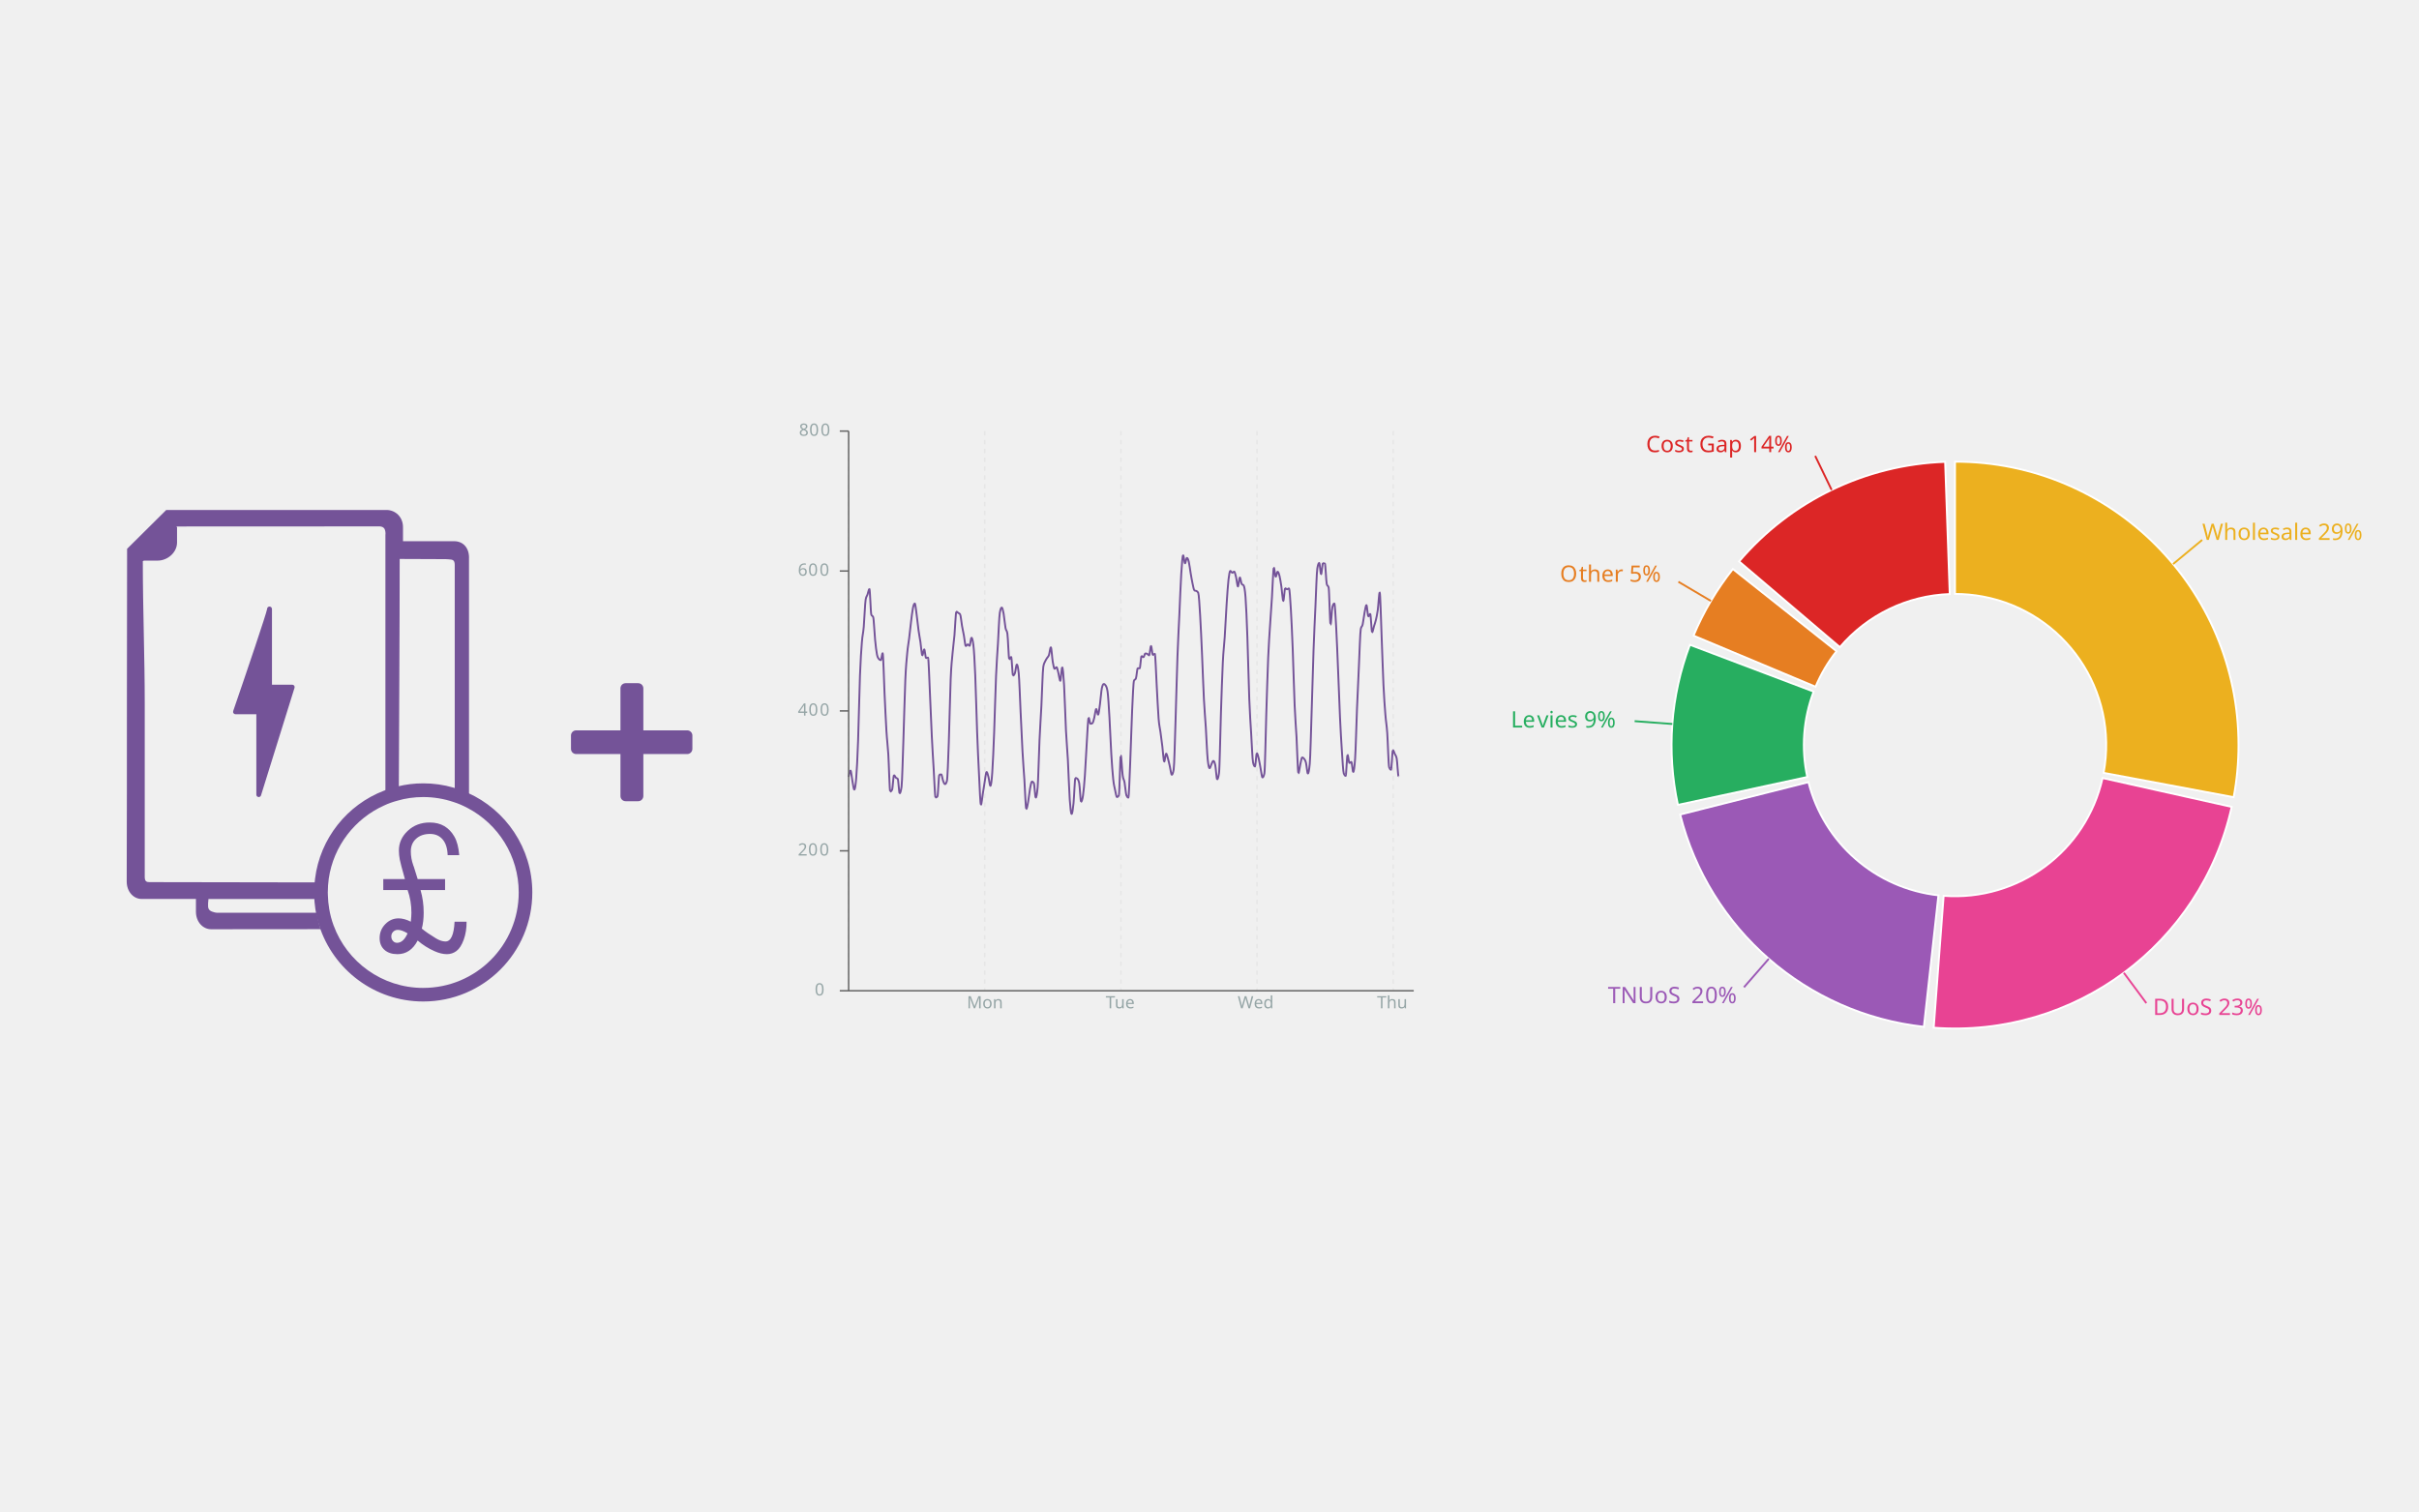
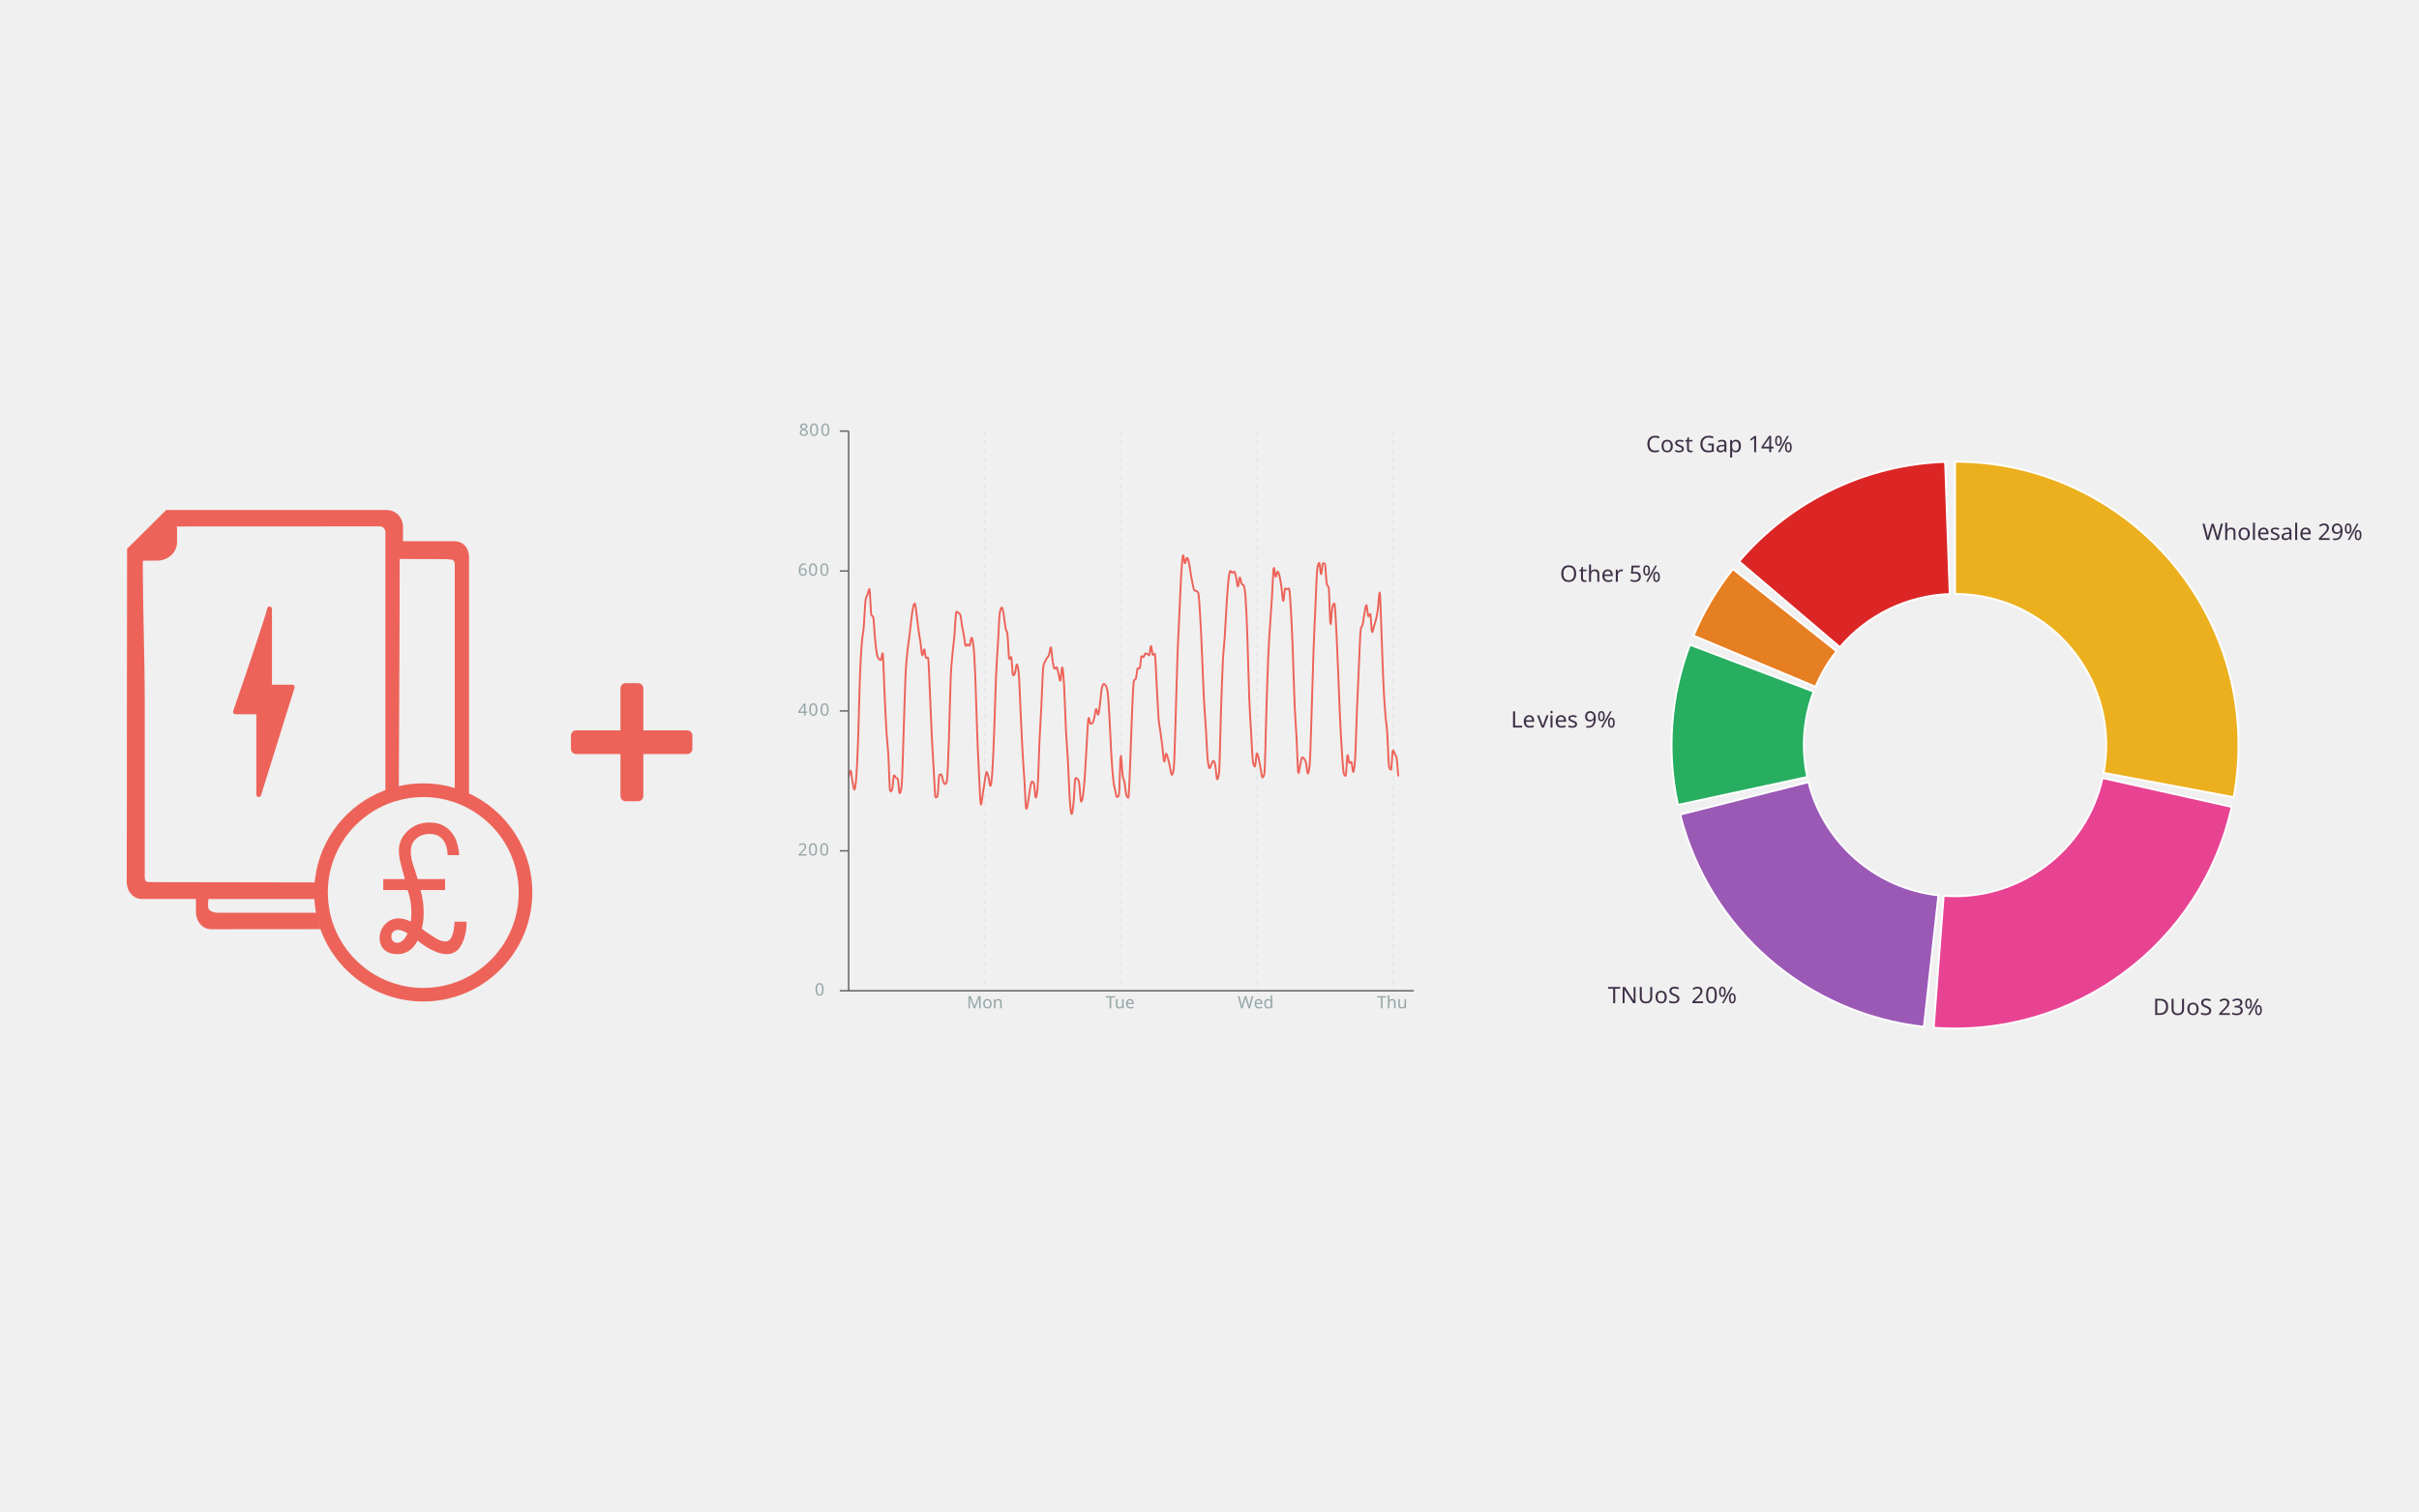
<svg xmlns="http://www.w3.org/2000/svg" id="Layer_2" data-name="Layer 2" viewBox="0 0 1280 800">
  <defs>
    <style>
      .cls-1 {
-         stroke: #745398;
+         letter-spacing: -.05em;
+       }
+ 
+       .cls-2 {
+         fill: #9b59b6;
+       }
+ 
+       .cls-2, .cls-3, .cls-4, .cls-5, .cls-6, .cls-7 {
+         stroke: #fff;
+       }
+ 
+       .cls-8 {
+         stroke: #e6e6e6;
+         stroke-dasharray: 2.34 2.34;
+       }
+ 
+       .cls-8, .cls-9, .cls-10 {
+         fill: none;
+       }
+ 
+       .cls-8, .cls-10 {
+         stroke-width: .78px;
+       }
+ 
+       .cls-11 {
+         letter-spacing: 0em;
+       }
+ 
+       .cls-12 {
+         letter-spacing: 0em;
+       }
+ 
+       .cls-3 {
+         fill: #ecb01f;
+       }
+ 
+       .cls-13, .cls-14, .cls-15 {
+         isolation: isolate;
+       }
+ 
+       .cls-16 {
+         letter-spacing: -.02em;
+       }
+ 
+       .cls-17 {
+         letter-spacing: 0em;
+       }
+ 
+       .cls-9 {
+         stroke: #ed6359;
        stroke-miterlimit: 10;
      }

-       .cls-1, .cls-2, .cls-3, .cls-4, .cls-5, .cls-6, .cls-7, .cls-8, .cls-9 {
-         fill: none;
-       }
- 
-       .cls-10, .cls-11, .cls-12, .cls-13, .cls-14, .cls-15, .cls-16, .cls-17 {
-         isolation: isolate;
-       }
- 
-       .cls-10, .cls-11, .cls-13, .cls-18, .cls-14, .cls-15, .cls-16, .cls-17 {
+       .cls-4 {
+         fill: #dc2626;
+       }
+ 
+       .cls-18 {
+         letter-spacing: -.01em;
+       }
+ 
+       .cls-19 {
+         fill: #ed6359;
+       }
+ 
+       .cls-20, .cls-14 {
+         fill: #95a5a6;
+         font-size: 9px;
+       }
+ 
+       .cls-20, .cls-14, .cls-15 {
        font-family: Stolzl-Light, Stolzl;
        font-weight: 300;
      }

-       .cls-10, .cls-11, .cls-13, .cls-14, .cls-16, .cls-17 {
+       .cls-21 {
+         letter-spacing: 0em;
+       }
+ 
+       .cls-22 {
+         letter-spacing: 0em;
+       }
+ 
+       .cls-23, .cls-15 {
+         fill: #3e3047;
+       }
+ 
+       .cls-24 {
+         letter-spacing: -.08em;
+       }
+ 
+       .cls-5 {
+         fill: #e84393;
+       }
+ 
+       .cls-25 {
+         fill: #ed6359;
+         fill-rule: evenodd;
+       }
+ 
+       .cls-26 {
+         letter-spacing: 0em;
+       }
+ 
+       .cls-27 {
+         letter-spacing: -.01em;
+       }
+ 
+       .cls-6 {
+         fill: #e67e22;
+       }
+ 
+       .cls-15 {
        font-size: 12px;
      }

-       .cls-10, .cls-19 {
-         fill: #dc2626;
-       }
- 
-       .cls-2 {
-         stroke: #dc2626;
-       }
- 
-       .cls-20 {
-         letter-spacing: -.05em;
-       }
- 
-       .cls-11, .cls-21 {
-         fill: #e84393;
-       }
- 
-       .cls-3 {
-         stroke: #ecb01f;
-       }
- 
-       .cls-22, .cls-23, .cls-19, .cls-21, .cls-24, .cls-25 {
-         stroke: #fff;
-       }
- 
-       .cls-22, .cls-14 {
-         fill: #9b59b6;
-       }
- 
-       .cls-4 {
-         stroke: #e6e6e6;
-         stroke-dasharray: 2.34 2.34;
-       }
- 
-       .cls-4, .cls-9 {
-         stroke-width: .78px;
-       }
- 
-       .cls-26 {
-         letter-spacing: 0em;
-       }
- 
-       .cls-27, .cls-28 {
-         fill: #745398;
-       }
- 
-       .cls-29 {
-         letter-spacing: 0em;
-       }
- 
-       .cls-23, .cls-17 {
-         fill: #ecb01f;
-       }
- 
-       .cls-30 {
-         letter-spacing: -.02em;
-       }
- 
-       .cls-31 {
-         letter-spacing: 0em;
-       }
- 
-       .cls-32 {
-         letter-spacing: -.01em;
-       }
- 
-       .cls-13, .cls-25 {
+       .cls-7 {
        fill: #27ae60;
      }

-       .cls-18, .cls-15 {
-         fill: #95a5a6;
-         font-size: 9px;
-       }
- 
-       .cls-33 {
-         letter-spacing: 0em;
-       }
- 
-       .cls-34 {
-         letter-spacing: 0em;
-       }
- 
-       .cls-5 {
-         stroke: #e84393;
-       }
- 
-       .cls-6 {
-         stroke: #e67e22;
-       }
- 
-       .cls-35 {
-         letter-spacing: -.08em;
-       }
- 
-       .cls-7 {
-         stroke: #27ae60;
-       }
- 
-       .cls-28 {
-         fill-rule: evenodd;
-       }
- 
-       .cls-8 {
-         stroke: #9b59b6;
-       }
- 
-       .cls-16, .cls-24 {
-         fill: #e67e22;
-       }
- 
-       .cls-36 {
-         letter-spacing: 0em;
-       }
- 
-       .cls-37 {
-         letter-spacing: -.01em;
-       }
- 
-       .cls-9 {
+       .cls-10 {
        stroke: #666;
      }
    </style>
  </defs>
-   <path class="cls-28" d="M248.17,295.23v126.39c-2.45-1.12-4.95-2.04-7.55-2.76v-119.96c-.05-2.4-.97-2.76-3.11-2.86-.25-.05-1.38-.1-1.63-.1-8.42,0-16.02-.1-24.39-.1,0,38.98-.31,80.82-.46,122.46-2.45.56-4.8,1.28-7.09,2.19v-137.3c0-.31.05-.66.05-.97-.1-2.4-.97-3.47-3.06-3.62h-.77c-35.67,0-71.18,0-106.84.05,0,.15.36.31.36.46v8.01c0,5.26-4.95,9.59-10.26,9.59h-7.19c-.51,0-.15.36-.66.26,0,25.36,1.02,50.46,1.02,75.77v91.64c.1,2.09.92,2.5,2.45,2.5l88.42.15c-.36,2.4-.51,4.85-.51,7.35v1.43h-56.64c0,.82-.2,1.48-.2,2.25v1.73c.1,2.09,1.68,2.65,3.47,3.11.51.15,1.07.2,1.63.2h52.4c.46,2.96,1.12,5.87,1.99,8.67-19.29,0-38.62,0-57.91.05-4.24,0-8.01-3.78-8.01-9.29v-6.74h-28.67c-4.24.05-7.96-3.72-7.96-9.24.1-31.23.1-62.5.1-93.78,0-27.45.1-54.9.1-82.3l20.72-20.56h116.49c4.75,0,8.78,3.67,8.78,9.08v7.45h27.04c4.69,0,7.91,3.37,7.91,8.78Z" />
-   <g>
-     <path class="cls-27" d="M202.82,465.27h11.43c-1.61-5.77-2.51-9.18-2.69-10.24-.33-1.71-.49-3.34-.49-4.87,0-4.03,1.56-7.51,4.7-10.44,3.13-2.93,7-4.4,11.61-4.4,3.01,0,5.59.64,7.74,1.92,2.15,1.28,3.92,3.13,5.31,5.55,1.38,2.42,2.24,5.69,2.57,9.81h-6.13c-.12-3.64-1.01-6.42-2.67-8.34-1.66-1.92-3.87-2.89-6.65-2.89-3.04,0-5.5.85-7.37,2.55-1.87,1.7-2.8,3.93-2.8,6.7,0,2.44.43,4.89,1.3,7.35l.31.81,2.02,6.49h14.5v5.82h-12.98c1.1,3.79,1.66,7.76,1.66,11.91,0,3.22-.33,6.04-.99,8.48,1.84,1.53,4.35,3.26,7.53,5.19,1.81,1.08,3.48,1.62,4.99,1.62,2.87,0,4.47-3.49,4.81-10.46h6.36c.03,3.52-.48,6.7-1.52,9.54-1.04,2.84-2.32,4.83-3.82,5.95-1.51,1.13-3.2,1.69-5.07,1.69-2.02,0-4.21-.53-6.56-1.58-3.26-1.44-6.23-3.32-8.92-5.64-2.5,4.81-6.06,7.22-10.69,7.22-2.89,0-5.18-.76-6.88-2.28-1.7-1.52-2.55-3.59-2.55-6.2,0-2.89.99-5.35,2.98-7.4,1.98-2.04,4.33-3.07,7.03-3.07,2.01,0,4.18.59,6.49,1.76.21-2.01.32-3.61.32-4.78,0-4.24-.67-8.22-2.02-11.95h-12.87v-5.82ZM215.67,494c-2.04-1.23-3.76-1.85-5.14-1.85-.99,0-1.82.33-2.48.99s-.99,1.49-.99,2.48.29,1.77.88,2.41c.59.65,1.3.97,2.14.97,2.25,0,4.12-1.67,5.59-5.01Z" />
-     <path class="cls-27" d="M247.43,419.61c-2.45-1.12-4.95-2.04-7.55-2.76-5.05-1.48-10.41-2.25-15.92-2.25-4.69,0-9.29.56-13.67,1.68-2.45.56-4.8,1.28-7.09,2.19-19.44,7.45-33.83,25.21-36.48,46.53-.36,2.4-.51,4.85-.51,7.35v1.43c.1,2.5.31,4.95.66,7.3.46,2.96,1.12,5.87,1.99,8.67,7.4,23.37,29.29,40.31,55.1,40.31,31.89,0,57.71-25.82,57.71-57.71,0-23.52-14.08-43.78-34.24-52.76ZM223.96,522.88c-21.79,0-40.36-13.78-47.45-33.11-1.02-2.76-1.79-5.66-2.3-8.67-.41-2.4-.66-4.8-.71-7.3-.05-.46-.05-.97-.05-1.43,0-2.5.2-4.95.51-7.35,2.55-17.3,13.83-31.74,29.24-38.68,2.24-1.07,4.59-1.89,7.04-2.55,4.34-1.28,8.98-1.94,13.73-1.94,5.56,0,10.92.92,15.92,2.6,2.65.82,5.15,1.94,7.55,3.21,16.07,8.42,27.04,25.26,27.04,44.7,0,27.91-22.6,50.51-50.51,50.51Z" />
-   </g>
-   <path class="cls-27" d="M155.84,364.05l-17.73,56.92c-.15.54-.66.89-1.2.89-.08,0-.13,0-.2-.03-.61-.08-1.07-.61-1.07-1.25v-42.55h-11.05c-.41,0-.79-.2-1.02-.54-.26-.33-.31-.77-.18-1.15,7.07-20.51,17.63-51.76,17.96-54.06v-.03c0-.71.56-1.22,1.28-1.22s1.28.61,1.28,1.33v40.03h10.74c.38,0,.77.18,1.02.51.23.33.31.74.18,1.15Z" />
-   <path class="cls-27" d="M340.42,421.32v-22.22s23.21,0,23.21,0c1.51,0,2.74-1.23,2.74-2.74v-7.07c0-1.51-1.22-2.74-2.74-2.74h-23.21s0-22.22,0-22.22c0-1.51-1.22-2.74-2.74-2.74h-6.63c-1.51,0-2.74,1.23-2.74,2.74v22.22s-23.44,0-23.44,0c-1.51,0-2.74,1.23-2.74,2.74v7.07c0,1.51,1.22,2.74,2.74,2.74h23.44s0,22.22,0,22.22c0,1.51,1.23,2.74,2.74,2.74h6.63c1.51,0,2.74-1.23,2.74-2.74Z" />
-   <g>
-     <line class="cls-4" x1="449.05" y1="228.16" x2="449.05" y2="524.38" />
-     <line class="cls-4" x1="521.08" y1="228.16" x2="521.08" y2="524.38" />
-     <line class="cls-4" x1="593.12" y1="228.16" x2="593.12" y2="524.38" />
-     <line class="cls-4" x1="665.16" y1="228.16" x2="665.16" y2="524.38" />
-     <line class="cls-4" x1="737.2" y1="228.16" x2="737.2" y2="524.38" />
-   </g>
-   <path class="cls-1" d="M449.05,411.17c.33-1.67.67-3.33,1-3.33s.67,3.85,1,5.53c.33,1.68.67,4.54,1,4.54s.67-1.98,1-5.92c.33-3.95.67-10.79,1-19.87.33-9.08.67-25.93,1-34.61.33-8.68.67-13.17,1-17.45.33-4.28.67-4.47,1-8.24s.67-12.57,1-14.42c.33-1.84.67-1.82,1-2.76.33-.94.67-2.89,1-2.89s.67,12.7,1,13.58c.33.87.67.44,1,1.31.33.87.67,8.62,1,11.92.33,3.3.67,6.31,1,7.87.33,1.56.67,1.93,1,2.34.33.41.67.62,1,.62s.67-3.7,1-3.7.67,14.39,1,21.25c.33,6.87.67,14.55,1,19.94.33,5.39.67,7.07,1,12.42.33,5.35.67,19.67,1,19.67s.67-.32,1-.96c.33-.64.67-7.73,1-7.73s.67,1,1,1.33c.33.33.67.21,1,.64.33.43.67,7.63,1,7.63s.67-1.16,1-3.48c.33-2.32.67-15.87,1-25.3.33-9.43.67-23.73,1-31.3.33-7.57.67-10.51,1-14.14.33-3.64.67-4.95,1-7.68.33-2.73.67-6.02,1-8.69.33-2.67.67-5.71,1-7.36s.67-2.52,1-2.52.67,3.62,1,6c.33,2.38.67,5.87,1,8.27.33,2.4.67,3.95,1,6.15.33,2.2.67,7.03,1,7.03s.67-3.18,1-3.18.67,4.64,1,4.64.67-.3,1-.3.67,11.54,1,18.44.67,16.23,1,22.98c.33,6.76.67,12.1,1,17.55.33,5.45.67,15.13,1,15.13s.67-.2,1-.59c.33-.4.67-11.45,1-11.53.33-.08.67-.12,1-.12s.67,2.6,1,3.46c.33.86.67,1.7,1,1.7s.67-.56,1-1.68c.33-1.12.67-11.29,1-20.29.33-9,.67-25.82,1-33.72.33-7.9.67-9.82,1-13.68.33-3.85.67-5.8,1-9.45.33-3.66.67-12.49,1-12.49s.67.43,1,.67c.33.24.67.25,1,.77.33.51.67,4.22,1,6.1.33,1.87.67,3.35,1,5.13.33,1.78.67,5.55,1,5.55s.67-.91,1-.91.67.77,1,.77.67-4.3,1-4.3.67,1.27,1,3.8c.33,2.53.67,8.48,1,16.22.33,7.73.67,21.44,1,30.19.33,8.75.67,15.92,1,22.29.33,6.37.67,15.92,1,15.92s.67-3.8,1-5.83c.33-2.03.67-4.42,1-6.34.33-1.92.67-5.18,1-5.18s.67,1.44,1,2.67c.33,1.23.67,4.69,1,4.69s.67-2.34,1-7.03c.33-4.69.67-12.75,1-21.25.33-8.5.67-21.95,1-29.77.33-7.82.67-11.56,1-17.16.33-5.6.67-14.61,1-16.44.33-1.83.67-2.74,1-2.74s.67,1.37,1,3.16c.33,1.79.67,5.84,1,7.6.33,1.76.67,1,1,2.99.33,1.99.67,13.63,1,13.63s.67-1.23,1-1.23.67,9.87,1,9.87.67-.45,1-1.36c.33-.91.67-4.52,1-4.52s.67,1.54,1,4.62c.33,3.08.67,13.7,1,20.59.33,6.89.67,14.79,1,20.76.33,5.97.67,9.95,1,15.03.33,5.09.67,15.48,1,15.48s.67-2.04,1-3.85c.33-1.81.67-5.21,1-6.99.33-1.77.67-3.65,1-3.65s.67.25,1,.76c.33.51.67,7.75,1,7.75s.67-1.75,1-5.26c.33-3.51.67-17.88,1-25.1.33-7.22.67-11.76,1-18.24.33-6.48.67-18.66,1-20.64.33-1.97.67-2.18,1-2.96.33-.78.67-1.18,1-1.73.33-.55.67-.63,1-1.58.33-.95.67-4.1,1-4.1s.67,5.73,1,7.63c.33,1.9.67,3.78,1,3.78s.67-.89,1-.89.67,1.93,1,3.13c.33,1.21.67,4.12,1,4.12s.67-7.16,1-7.16.67,3.83,1,9.4c.33,5.57.67,17.46,1,24.02.33,6.56.67,9.26,1,15.35.33,6.09.67,16.39,1,21.2.33,4.81.67,7.65,1,7.65s.67-2.5,1-5.68c.33-3.18.67-13.4,1-13.4s.67.14,1,.42c.33.28.67.78,1,2.34.33,1.56.67,9.85,1,9.85s.67-1.06,1-3.18c.33-2.12.67-5.9,1-10.54.33-4.64.67-12.21,1-17.33.33-5.12.67-13.38,1-13.38s.67,3.16,1,3.16.67-.1,1-.3c.33-.2.67-1.76,1-3.01.33-1.26.67-4.52,1-4.52s.67,3.01,1,3.01.67-3.25,1-5.6c.33-2.35.67-7.06,1-8.49.33-1.43.67-2.15,1-2.15s.67.26,1,.79c.33.53.67,1.04,1,3.13.33,2.09.67,8.01,1,13.58.33,5.56.67,14.32,1,19.8.33,5.48.67,9.94,1,13.08.33,3.14.67,4.2,1,5.78.33,1.58.67,3.68,1,3.68s.67-.28,1-.84c.33-.56.67-21.18,1-21.18s.67,8.09,1,10.47c.33,2.38.67,2.02,1,3.8.33,1.78.67,6.11,1,6.89.33.77.67,1.16,1,1.16s.67-11.02,1-18.66c.33-7.64.67-19.97,1-27.18.33-7.2.67-15.29,1-16.05.33-.76.67-.38,1-1.14.33-.76.67-5.46,1-5.46s.67.05,1,.05.67-6.47,1-6.47.67.59,1,.59.67-1.97,1-1.97.67.07,1,.2c.33.13.67.79,1,.79s.67-4.96,1-4.96.67,4.76,1,4.76.67-.64,1-.64.67,10.75,1,16.44c.33,5.69.67,13.51,1,17.67.33,4.16.67,4.79,1,7.28.33,2.49.67,5.06,1,7.68.33,2.62.67,8.02,1,8.02s.67-4.25,1-4.25.67,1.55,1,2.71c.33,1.16.67,2.83,1,4.25s.67,4.27,1,4.27.67-.93,1-2.79c.33-1.86.67-16.44,1-26.41.33-9.97.67-24.18,1-33.42.33-9.24.67-14.73,1-22.02.33-7.29.67-16.44,1-21.7.33-5.26.67-9.85,1-9.85s.67,4.27,1,4.27.67-2.89,1-2.89.67.73,1,2.1c.33,1.37.67,4.19,1,6.12.33,1.93.67,3.95,1,5.46.33,1.51.67,3.41,1,3.58.33.16.67.08,1,.25.33.16.67.35,1,1.04.33.69.67,6.48,1,11.9.33,5.41.67,13.19,1,20.59.33,7.4.67,17.38,1,23.82.33,6.44.67,9.52,1,14.84.33,5.31.67,13.97,1,17.03.33,3.06.67,4.59,1,4.59s.67-1.52,1-2.17c.33-.65.67-1.73,1-1.73s.67.76,1,2.27c.33,1.51.67,7.53,1,7.53s.67-1.13,1-3.38c.33-2.25.67-21.9,1-31.67.33-9.77.67-20.23,1-26.93.33-6.7.67-8.15,1-13.26.33-5.1.67-12.28,1-17.35.33-5.08.67-10.15,1-13.11.33-2.96.67-4.64,1-4.64s.67,1.01,1,1.01.67-.62,1-.62.67,1.58,1,2.89c.33,1.31.67,4.99,1,4.99s.67-4.81,1-4.81.67,2.99,1,3.48c.33.49.67.25,1,.74.33.49.67,2.02,1,6.05.33,4.03.67,12.44,1,21.45.33,9.01.67,24.12,1,32.61.33,8.49.67,12.72,1,18.32.33,5.6.67,13.85,1,15.28.33,1.43.67,2.15,1,2.15s.67-7.01,1-7.01.67,1.44,1,2.79c.33,1.35.67,3.66,1,5.33.33,1.67.67,4.71,1,4.71s.67-.72,1-2.17c.33-1.45.67-21.32,1-31.52.33-10.21.67-21.9,1-29.72.33-7.82.67-11.87,1-17.21.33-5.34.67-9.76,1-14.84.33-5.07.67-15.6,1-15.6s.67,4.81,1,4.81.67-2.69,1-2.69.67.91,1,2.25c.33,1.33.67,3.54,1,5.75.33,2.21.67,7.5,1,7.5s.67-6.71,1-6.71.67.52,1,.52.67-.44,1-.44.67,5.64,1,11.06c.33,5.41.67,12.97,1,21.43.33,8.45.67,21.6,1,29.3.33,7.7.67,10.88,1,16.88s.67,19.16,1,19.16.67-3.32,1-4.71c.33-1.39.67-3.65,1-3.65s.67.22,1,.67c.33.44.67.81,1,2.12.33,1.31.67,5.73,1,5.73s.67-1.71,1-5.13c.33-3.42.67-17.75,1-27.77.33-10.02.67-23.13,1-32.36.33-9.24.67-15.84,1-23.06.33-7.22.67-18.28,1-20.24.33-1.96.67-2.94,1-2.94s.67,5.97,1,5.97.67-5.8,1-5.8.67.05,1,.15c.33.1.67,9.71,1,10.91.33,1.2.67.6,1,1.8.33,1.2.67,19.6,1,19.6s.67-8.11,1-9.33c.33-1.22.67-1.83,1-1.83s.67,6.95,1,12.89c.33,5.93.67,14.81,1,22.71.33,7.9.67,17.59,1,24.66.33,7.07.67,12.82,1,17.77.33,4.95.67,11.11,1,11.95.33.84.67,1.26,1,1.26s.67-11.13,1-11.13.67,4.35,1,4.35.67-.62,1-.62.67,5.36,1,5.36.67-2.35,1-7.06c.33-4.71.67-18.38,1-26.51.33-8.13.67-15.26,1-22.29.33-7.03.67-18.27,1-19.87s.67-.95,1-2.39c.33-1.44.67-4.54,1-6.25.33-1.7.67-3.97,1-3.97s.67,6,1,6,.67-1.31,1-1.31.67,9.7,1,9.7.67-2.14,1-3.23c.33-1.09.67-1.89,1-3.33.33-1.44.67-2.88,1-5.31.33-2.43.67-9.26,1-9.26s.67,14.41,1,22.56c.33,8.15.67,19.37,1,26.36.33,6.99.67,11.33,1,15.58.33,4.25.67,5.22,1,9.9.33,4.68.67,17.3,1,18.17.33.87.67,1.31,1,1.31s.67-10.39,1-10.39.67,1.32,1,2.05c.33.73.67.78,1,2.34.33,1.56.67,9.55,1,9.55" />
-   <g>
-     <line class="cls-9" x1="449.05" y1="228.16" x2="449.05" y2="524.38" />
-     <g>
-       <polyline class="cls-9" points="444.37 524.38 449.05 524.38 748.08 524.38" />
-       <line class="cls-9" x1="444.37" y1="450.32" x2="449.05" y2="450.32" />
-       <line class="cls-9" x1="444.37" y1="376.27" x2="449.05" y2="376.27" />
-       <line class="cls-9" x1="444.37" y1="302.22" x2="449.05" y2="302.22" />
-       <line class="cls-9" x1="444.37" y1="228.16" x2="449.05" y2="228.16" />
-     </g>
-   </g>
-   <g>
-     <g class="cls-12">
-       <text class="cls-15" transform="translate(431.1 526.86)">
+   <path class="cls-25" d="M248.17,295.23v126.39c-2.45-1.12-4.95-2.04-7.55-2.76v-119.96c-.05-2.4-.97-2.76-3.11-2.86-.25-.05-1.38-.1-1.63-.1-8.42,0-16.02-.1-24.39-.1,0,38.98-.31,80.82-.46,122.46-2.45.56-4.8,1.28-7.09,2.19v-137.3c0-.31.05-.66.05-.97-.1-2.4-.97-3.47-3.06-3.62h-.77c-35.67,0-71.18,0-106.84.05,0,.15.36.31.36.46v8.01c0,5.26-4.95,9.59-10.26,9.59h-7.19c-.51,0-.15.36-.66.26,0,25.36,1.02,50.46,1.02,75.77v91.64c.1,2.09.92,2.5,2.45,2.5l88.42.15c-.36,2.4-.51,4.85-.51,7.35v1.43h-56.64c0,.82-.2,1.48-.2,2.25v1.73c.1,2.09,1.68,2.65,3.47,3.11.51.15,1.07.2,1.63.2h52.4c.46,2.96,1.12,5.87,1.99,8.67-19.29,0-38.62,0-57.91.05-4.24,0-8.01-3.78-8.01-9.29v-6.74h-28.67c-4.24.05-7.96-3.72-7.96-9.24.1-31.23.1-62.5.1-93.78,0-27.45.1-54.9.1-82.3l20.72-20.56h116.49c4.75,0,8.78,3.67,8.78,9.08v7.45h27.04c4.69,0,7.91,3.37,7.91,8.78Z" />
+   <g>
+     <path class="cls-19" d="M202.82,465.27h11.43c-1.61-5.77-2.51-9.18-2.69-10.24-.33-1.71-.49-3.34-.49-4.87,0-4.03,1.56-7.51,4.7-10.44,3.13-2.93,7-4.4,11.61-4.4,3.01,0,5.59.64,7.74,1.92,2.15,1.28,3.92,3.13,5.31,5.55,1.38,2.42,2.24,5.69,2.57,9.81h-6.13c-.12-3.64-1.01-6.42-2.67-8.34-1.66-1.92-3.87-2.89-6.65-2.89-3.04,0-5.5.85-7.37,2.55-1.87,1.7-2.8,3.93-2.8,6.7,0,2.44.43,4.89,1.3,7.35l.31.81,2.02,6.49h14.5v5.82h-12.98c1.1,3.79,1.66,7.76,1.66,11.91,0,3.22-.33,6.04-.99,8.48,1.84,1.53,4.35,3.26,7.53,5.19,1.81,1.08,3.48,1.62,4.99,1.62,2.87,0,4.47-3.49,4.81-10.46h6.36c.03,3.52-.48,6.7-1.52,9.54-1.04,2.84-2.32,4.83-3.82,5.95-1.51,1.13-3.2,1.69-5.07,1.69-2.02,0-4.21-.53-6.56-1.58-3.26-1.44-6.23-3.32-8.92-5.64-2.5,4.81-6.06,7.22-10.69,7.22-2.89,0-5.18-.76-6.88-2.28-1.7-1.52-2.55-3.59-2.55-6.2,0-2.89.99-5.35,2.98-7.4,1.98-2.04,4.33-3.07,7.03-3.07,2.01,0,4.18.59,6.49,1.76.21-2.01.32-3.61.32-4.78,0-4.24-.67-8.22-2.02-11.95h-12.87v-5.82ZM215.67,494c-2.04-1.23-3.76-1.85-5.14-1.85-.99,0-1.82.33-2.48.99s-.99,1.49-.99,2.48.29,1.77.88,2.41c.59.65,1.3.97,2.14.97,2.25,0,4.12-1.67,5.59-5.01Z" />
+     <path class="cls-19" d="M247.43,419.61c-2.45-1.12-4.95-2.04-7.55-2.76-5.05-1.48-10.41-2.25-15.92-2.25-4.69,0-9.29.56-13.67,1.68-2.45.56-4.8,1.28-7.09,2.19-19.44,7.45-33.83,25.21-36.48,46.53-.36,2.4-.51,4.85-.51,7.35v1.43c.1,2.5.31,4.95.66,7.3.46,2.96,1.12,5.87,1.99,8.67,7.4,23.37,29.29,40.31,55.1,40.31,31.89,0,57.71-25.82,57.71-57.71,0-23.52-14.08-43.78-34.24-52.76ZM223.96,522.88c-21.79,0-40.36-13.78-47.45-33.11-1.02-2.76-1.79-5.66-2.3-8.67-.41-2.4-.66-4.8-.71-7.3-.05-.46-.05-.97-.05-1.43,0-2.5.2-4.95.51-7.35,2.55-17.3,13.83-31.74,29.24-38.68,2.24-1.07,4.59-1.89,7.04-2.55,4.34-1.28,8.98-1.94,13.73-1.94,5.56,0,10.92.92,15.92,2.6,2.65.82,5.15,1.94,7.55,3.21,16.07,8.42,27.04,25.26,27.04,44.7,0,27.91-22.6,50.51-50.51,50.51Z" />
+   </g>
+   <path class="cls-19" d="M155.84,364.05l-17.73,56.92c-.15.54-.66.89-1.2.89-.08,0-.13,0-.2-.03-.61-.08-1.07-.61-1.07-1.25v-42.55h-11.05c-.41,0-.79-.2-1.02-.54-.26-.33-.31-.77-.18-1.15,7.07-20.51,17.63-51.76,17.96-54.06v-.03c0-.71.56-1.22,1.28-1.22s1.28.61,1.28,1.33v40.03h10.74c.38,0,.77.18,1.02.51.23.33.31.74.18,1.15Z" />
+   <path class="cls-19" d="M340.42,421.32v-22.22s23.21,0,23.21,0c1.51,0,2.74-1.23,2.74-2.74v-7.07c0-1.51-1.22-2.74-2.74-2.74h-23.21s0-22.22,0-22.22c0-1.51-1.22-2.74-2.74-2.74h-6.63c-1.51,0-2.74,1.23-2.74,2.74v22.22s-23.44,0-23.44,0c-1.51,0-2.74,1.23-2.74,2.74v7.07c0,1.51,1.22,2.74,2.74,2.74h23.44s0,22.22,0,22.22c0,1.51,1.23,2.74,2.74,2.74h6.63c1.51,0,2.74-1.23,2.74-2.74Z" />
+   <g>
+     <line class="cls-8" x1="449.05" y1="228.16" x2="449.05" y2="524.38" />
+     <line class="cls-8" x1="521.08" y1="228.16" x2="521.08" y2="524.38" />
+     <line class="cls-8" x1="593.12" y1="228.16" x2="593.12" y2="524.38" />
+     <line class="cls-8" x1="665.16" y1="228.16" x2="665.16" y2="524.38" />
+     <line class="cls-8" x1="737.2" y1="228.16" x2="737.2" y2="524.38" />
+   </g>
+   <path class="cls-9" d="M449.05,411.17c.33-1.67.67-3.33,1-3.33s.67,3.85,1,5.53c.33,1.68.67,4.54,1,4.54s.67-1.98,1-5.92c.33-3.95.67-10.79,1-19.87.33-9.08.67-25.93,1-34.61.33-8.68.67-13.17,1-17.45.33-4.28.67-4.47,1-8.24s.67-12.57,1-14.42c.33-1.84.67-1.82,1-2.76.33-.94.67-2.89,1-2.89s.67,12.7,1,13.58c.33.87.67.44,1,1.31.33.87.67,8.62,1,11.92.33,3.3.67,6.31,1,7.87.33,1.56.67,1.93,1,2.34.33.41.67.62,1,.62s.67-3.7,1-3.7.67,14.39,1,21.25c.33,6.87.67,14.55,1,19.94.33,5.39.67,7.07,1,12.42.33,5.35.67,19.67,1,19.67s.67-.32,1-.96c.33-.64.67-7.73,1-7.73s.67,1,1,1.33c.33.33.67.21,1,.64.33.43.67,7.63,1,7.63s.67-1.16,1-3.48c.33-2.32.67-15.87,1-25.3.33-9.43.67-23.73,1-31.3.33-7.57.67-10.51,1-14.14.33-3.64.67-4.95,1-7.68.33-2.73.67-6.02,1-8.69.33-2.67.67-5.71,1-7.36s.67-2.52,1-2.52.67,3.62,1,6c.33,2.38.67,5.87,1,8.27.33,2.4.67,3.95,1,6.15.33,2.2.67,7.03,1,7.03s.67-3.18,1-3.18.67,4.64,1,4.64.67-.3,1-.3.67,11.54,1,18.44.67,16.23,1,22.98c.33,6.76.67,12.1,1,17.55.33,5.45.67,15.13,1,15.13s.67-.2,1-.59c.33-.4.67-11.45,1-11.53.33-.08.67-.12,1-.12s.67,2.6,1,3.46c.33.86.67,1.7,1,1.7s.67-.56,1-1.68c.33-1.12.67-11.29,1-20.29.33-9,.67-25.82,1-33.72.33-7.9.67-9.82,1-13.68.33-3.85.67-5.8,1-9.45.33-3.66.67-12.49,1-12.49s.67.43,1,.67c.33.24.67.25,1,.77.33.51.67,4.22,1,6.1.33,1.87.67,3.35,1,5.13.33,1.78.67,5.55,1,5.55s.67-.91,1-.91.67.77,1,.77.67-4.3,1-4.3.67,1.27,1,3.8c.33,2.53.67,8.48,1,16.22.33,7.73.67,21.44,1,30.19.33,8.75.67,15.92,1,22.29.33,6.37.67,15.92,1,15.92s.67-3.8,1-5.83c.33-2.03.67-4.42,1-6.34.33-1.92.67-5.18,1-5.18s.67,1.44,1,2.67c.33,1.23.67,4.69,1,4.69s.67-2.34,1-7.03c.33-4.69.67-12.75,1-21.25.33-8.5.67-21.95,1-29.77.33-7.82.67-11.56,1-17.16.33-5.6.67-14.61,1-16.44.33-1.83.67-2.74,1-2.74s.67,1.37,1,3.16c.33,1.79.67,5.84,1,7.6.33,1.76.67,1,1,2.99.33,1.99.67,13.63,1,13.63s.67-1.23,1-1.23.67,9.87,1,9.87.67-.45,1-1.36c.33-.91.67-4.52,1-4.52s.67,1.54,1,4.62c.33,3.08.67,13.7,1,20.59.33,6.89.67,14.79,1,20.76.33,5.97.67,9.95,1,15.03.33,5.09.67,15.48,1,15.48s.67-2.04,1-3.85c.33-1.81.67-5.21,1-6.99.33-1.77.67-3.65,1-3.65s.67.25,1,.76c.33.51.67,7.75,1,7.75s.67-1.75,1-5.26c.33-3.51.67-17.88,1-25.1.33-7.22.67-11.76,1-18.24.33-6.48.67-18.66,1-20.64.33-1.97.67-2.18,1-2.96.33-.78.67-1.18,1-1.73.33-.55.67-.63,1-1.58.33-.95.67-4.1,1-4.1s.67,5.73,1,7.63c.33,1.9.67,3.78,1,3.78s.67-.89,1-.89.67,1.93,1,3.13c.33,1.21.67,4.12,1,4.12s.67-7.16,1-7.16.67,3.83,1,9.4c.33,5.57.67,17.46,1,24.02.33,6.56.67,9.26,1,15.35.33,6.09.67,16.39,1,21.2.33,4.81.67,7.65,1,7.65s.67-2.5,1-5.68c.33-3.18.67-13.4,1-13.4s.67.14,1,.42c.33.28.67.78,1,2.34.33,1.56.67,9.85,1,9.85s.67-1.06,1-3.18c.33-2.12.67-5.9,1-10.54.33-4.64.67-12.21,1-17.33.33-5.12.67-13.38,1-13.38s.67,3.16,1,3.16.67-.1,1-.3c.33-.2.67-1.76,1-3.01.33-1.26.67-4.52,1-4.52s.67,3.01,1,3.01.67-3.25,1-5.6c.33-2.35.67-7.06,1-8.49.33-1.43.67-2.15,1-2.15s.67.26,1,.79c.33.53.67,1.04,1,3.13.33,2.09.67,8.01,1,13.58.33,5.56.67,14.32,1,19.8.33,5.48.67,9.94,1,13.08.33,3.14.67,4.2,1,5.78.33,1.58.67,3.68,1,3.68s.67-.28,1-.84c.33-.56.67-21.18,1-21.18s.67,8.09,1,10.47c.33,2.38.67,2.02,1,3.8.33,1.78.67,6.11,1,6.89.33.77.67,1.16,1,1.16s.67-11.02,1-18.66c.33-7.64.67-19.97,1-27.18.33-7.2.67-15.29,1-16.05.33-.76.67-.38,1-1.14.33-.76.67-5.46,1-5.46s.67.05,1,.05.67-6.47,1-6.47.67.59,1,.59.67-1.97,1-1.97.67.07,1,.2c.33.13.67.79,1,.79s.67-4.96,1-4.96.67,4.76,1,4.76.67-.64,1-.64.67,10.75,1,16.44c.33,5.69.67,13.51,1,17.67.33,4.16.67,4.79,1,7.28.33,2.49.67,5.06,1,7.68.33,2.62.67,8.02,1,8.02s.67-4.25,1-4.25.67,1.55,1,2.71c.33,1.16.67,2.83,1,4.25s.67,4.27,1,4.27.67-.93,1-2.79c.33-1.86.67-16.44,1-26.41.33-9.97.67-24.18,1-33.42.33-9.24.67-14.73,1-22.02.33-7.29.67-16.44,1-21.7.33-5.26.67-9.85,1-9.85s.67,4.27,1,4.27.67-2.89,1-2.89.67.73,1,2.1c.33,1.37.67,4.19,1,6.12.33,1.93.67,3.95,1,5.46.33,1.51.67,3.41,1,3.58.33.16.67.08,1,.25.33.16.67.35,1,1.04.33.69.67,6.48,1,11.9.33,5.41.67,13.19,1,20.59.33,7.4.67,17.38,1,23.82.33,6.44.67,9.52,1,14.84.33,5.31.67,13.97,1,17.03.33,3.06.67,4.59,1,4.59s.67-1.52,1-2.17c.33-.65.67-1.73,1-1.73s.67.76,1,2.27c.33,1.51.67,7.53,1,7.53s.67-1.13,1-3.38c.33-2.25.67-21.9,1-31.67.33-9.77.67-20.23,1-26.93.33-6.7.67-8.15,1-13.26.33-5.1.67-12.28,1-17.35.33-5.08.67-10.15,1-13.11.33-2.96.67-4.64,1-4.64s.67,1.01,1,1.01.67-.62,1-.62.67,1.58,1,2.89c.33,1.31.67,4.99,1,4.99s.67-4.81,1-4.81.67,2.99,1,3.48c.33.49.67.25,1,.74.33.49.67,2.02,1,6.05.33,4.03.67,12.44,1,21.45.33,9.01.67,24.12,1,32.61.33,8.49.67,12.72,1,18.32.33,5.6.67,13.85,1,15.28.33,1.43.67,2.15,1,2.15s.67-7.01,1-7.01.67,1.44,1,2.79c.33,1.35.67,3.66,1,5.33.33,1.67.67,4.71,1,4.71s.67-.72,1-2.17c.33-1.45.67-21.32,1-31.52.33-10.21.67-21.9,1-29.72.33-7.82.67-11.87,1-17.21.33-5.34.67-9.76,1-14.84.33-5.07.67-15.6,1-15.6s.67,4.81,1,4.81.67-2.69,1-2.69.67.91,1,2.25c.33,1.33.67,3.54,1,5.75.33,2.21.67,7.5,1,7.5s.67-6.71,1-6.71.67.52,1,.52.67-.44,1-.44.67,5.64,1,11.06c.33,5.41.67,12.97,1,21.43.33,8.45.67,21.6,1,29.3.33,7.7.67,10.88,1,16.88s.67,19.16,1,19.16.67-3.32,1-4.71c.33-1.39.67-3.65,1-3.65s.67.22,1,.67c.33.44.67.81,1,2.12.33,1.31.67,5.73,1,5.73s.67-1.71,1-5.13c.33-3.42.67-17.75,1-27.77.33-10.02.67-23.13,1-32.36.33-9.24.67-15.84,1-23.06.33-7.22.67-18.28,1-20.24.33-1.96.67-2.94,1-2.94s.67,5.97,1,5.97.67-5.8,1-5.8.67.05,1,.15c.33.1.67,9.71,1,10.91.33,1.2.67.6,1,1.8.33,1.2.67,19.6,1,19.6s.67-8.11,1-9.33c.33-1.22.67-1.83,1-1.83s.67,6.95,1,12.89c.33,5.93.67,14.81,1,22.71.33,7.9.67,17.59,1,24.66.33,7.07.67,12.82,1,17.77.33,4.95.67,11.11,1,11.95.33.84.67,1.26,1,1.26s.67-11.13,1-11.13.67,4.35,1,4.35.67-.62,1-.62.67,5.36,1,5.36.67-2.35,1-7.06c.33-4.71.67-18.38,1-26.51.33-8.13.67-15.26,1-22.29.33-7.03.67-18.27,1-19.87s.67-.95,1-2.39c.33-1.44.67-4.54,1-6.25.33-1.7.67-3.97,1-3.97s.67,6,1,6,.67-1.31,1-1.31.67,9.7,1,9.7.67-2.14,1-3.23c.33-1.09.67-1.89,1-3.33.33-1.44.67-2.88,1-5.31.33-2.43.67-9.26,1-9.26s.67,14.41,1,22.56c.33,8.15.67,19.37,1,26.36.33,6.99.67,11.33,1,15.58.33,4.25.67,5.22,1,9.9.33,4.68.67,17.3,1,18.17.33.87.67,1.31,1,1.31s.67-10.39,1-10.39.67,1.32,1,2.05c.33.73.67.78,1,2.34.33,1.56.67,9.55,1,9.55" />
+   <g>
+     <line class="cls-10" x1="449.05" y1="228.16" x2="449.05" y2="524.38" />
+     <g>
+       <polyline class="cls-10" points="444.37 524.38 449.05 524.38 748.08 524.38" />
+       <line class="cls-10" x1="444.37" y1="450.32" x2="449.05" y2="450.32" />
+       <line class="cls-10" x1="444.37" y1="376.27" x2="449.05" y2="376.27" />
+       <line class="cls-10" x1="444.37" y1="302.22" x2="449.05" y2="302.22" />
+       <line class="cls-10" x1="444.37" y1="228.16" x2="449.05" y2="228.16" />
+     </g>
+   </g>
+   <g>
+     <g class="cls-13">
+       <text class="cls-14" transform="translate(431.1 526.86)">
        <tspan x="0" y="0">0</tspan>
      </text>
    </g>
-     <g class="cls-12">
-       <text class="cls-15" transform="translate(422.16 452.81)">
-         <tspan class="cls-33" x="0" y="0">2</tspan>
-         <tspan class="cls-36" x="5.44" y="0">0</tspan>
+     <g class="cls-13">
+       <text class="cls-14" transform="translate(422.16 452.81)">
+         <tspan class="cls-21" x="0" y="0">2</tspan>
+         <tspan class="cls-26" x="5.44" y="0">0</tspan>
        <tspan x="11.42" y="0">0</tspan>
      </text>
    </g>
-     <g class="cls-12">
-       <text class="cls-15" transform="translate(422.18 378.76)">
+     <g class="cls-13">
+       <text class="cls-14" transform="translate(422.18 378.76)">
        <tspan x="0" y="0">4</tspan>
-         <tspan class="cls-36" x="5.6" y="0">0</tspan>
-         <tspan class="cls-26" x="11.58" y="0">0</tspan>
-       </text>
-     </g>
-     <g class="cls-12">
-       <text class="cls-15" transform="translate(422.18 304.7)">
+         <tspan class="cls-26" x="5.6" y="0">0</tspan>
+         <tspan class="cls-11" x="11.58" y="0">0</tspan>
+       </text>
+     </g>
+     <g class="cls-13">
+       <text class="cls-14" transform="translate(422.18 304.7)">
        <tspan x="0" y="0">6</tspan>
-         <tspan class="cls-29" x="5.47" y="0">0</tspan>
-         <tspan class="cls-26" x="11.46" y="0">0</tspan>
-       </text>
-     </g>
-     <g class="cls-12">
-       <text class="cls-15" transform="translate(422.77 230.65)">
+         <tspan class="cls-12" x="5.47" y="0">0</tspan>
+         <tspan class="cls-11" x="11.46" y="0">0</tspan>
+       </text>
+     </g>
+     <g class="cls-13">
+       <text class="cls-14" transform="translate(422.77 230.65)">
        <tspan x="0" y="0">8</tspan>
-         <tspan class="cls-36" x="5.42" y="0">0</tspan>
+         <tspan class="cls-26" x="5.42" y="0">0</tspan>
        <tspan x="11.4" y="0">0</tspan>
      </text>
    </g>
  </g>
-   <text class="cls-18" transform="translate(511.6 533.67)">
+   <text class="cls-20" transform="translate(511.6 533.67)">
    <tspan x="0" y="0">Mon</tspan>
  </text>
-   <text class="cls-18" transform="translate(585.07 533.67)">
-     <tspan class="cls-35" x="0" y="0">T</tspan>
+   <text class="cls-20" transform="translate(585.07 533.67)">
+     <tspan class="cls-24" x="0" y="0">T</tspan>
    <tspan x="4.71" y="0">ue</tspan>
  </text>
-   <text class="cls-18" transform="translate(654.91 533.67)">
-     <tspan class="cls-20" x="0" y="0">W</tspan>
+   <text class="cls-20" transform="translate(654.91 533.67)">
+     <tspan class="cls-1" x="0" y="0">W</tspan>
    <tspan x="8.46" y="0">ed</tspan>
  </text>
-   <text class="cls-18" transform="translate(728.63 533.67)">
+   <text class="cls-20" transform="translate(728.63 533.67)">
    <tspan x="0" y="0">Thu</tspan>
  </text>
  <g>
-     <path class="cls-23" d="M1034.49,244.35c82.84,0,150,67.16,150,150,0,9.25-.86,18.48-2.56,27.57l-68.81-12.87c8.12-43.43-20.5-85.22-63.93-93.34-4.85-.91-9.77-1.36-14.71-1.36v-70Z" />
-     <path class="cls-21" d="M1180.88,427.06c-16.24,72.7-83.38,122.47-157.67,116.87l5.26-69.8c39.62,2.99,75.43-23.56,84.09-62.33l68.32,15.26Z" />
-     <path class="cls-22" d="M1018,543.45c-62.21-6.88-113.6-51.66-128.94-112.33l67.87-17.15c8.18,32.36,35.59,56.24,68.77,59.91l-7.69,69.58Z" />
-     <path class="cls-25" d="M887.87,426.01c-6.1-28.27-3.91-57.7,6.33-84.74l65.47,24.77c-5.46,14.42-6.63,30.12-3.37,45.2l-68.42,14.77Z" />
-     <path class="cls-24" d="M896.13,336.41c5.29-12.64,12.29-24.49,20.8-35.22l54.86,43.48c-4.54,5.73-8.27,12.05-11.09,18.79l-64.57-27.04Z" />
-     <path class="cls-19" d="M920.25,297.14c27.32-32.1,66.88-51.22,109-52.69l2.44,69.96c-22.47.78-43.56,10.98-58.13,28.1l-53.31-45.37Z" />
-   </g>
-   <g>
-     <g>
-       <path class="cls-3" d="M1149.89,298.53l15.39-12.78" />
-       <g class="cls-12">
-         <text class="cls-17" transform="translate(1165.28 285.76)">
-           <tspan x="0" y="0">Wholesale 29%</tspan>
-         </text>
-       </g>
-     </g>
-     <g>
-       <path class="cls-5" d="M1123.81,514.86l11.91,16.07" />
-       <g class="cls-12">
-         <text class="cls-11" transform="translate(1139.24 537.19)">
-           <tspan x="0" y="0">DUoS 23%</tspan>
-         </text>
-       </g>
-     </g>
-     <g>
-       <path class="cls-8" d="M935.95,507.45l-13.14,15.08" />
-       <g class="cls-12">
-         <text class="cls-14" transform="translate(850.8 530.93)">
-           <tspan x="0" y="0">TNUoS </tspan>
-           <tspan class="cls-37" x="44.14" y="0">2</tspan>
-           <tspan class="cls-34" x="51.38" y="0">0%</tspan>
-         </text>
-       </g>
-     </g>
-     <g>
-       <path class="cls-7" d="M884.9,383.18l-19.94-1.49" />
-       <g class="cls-12">
-         <text class="cls-13" transform="translate(799.46 385.05)">
-           <tspan class="cls-30" x="0" y="0">L</tspan>
-           <tspan class="cls-32" x="6.18" y="0">e</tspan>
-           <tspan x="13.87" y="0">vies 9%</tspan>
-         </text>
-       </g>
-     </g>
-     <g>
-       <path class="cls-6" d="M905.33,318.08l-17.22-10.17" />
-       <g class="cls-12">
-         <text class="cls-16" transform="translate(825.4 307.91)">
-           <tspan class="cls-31" x="0" y="0">O</tspan>
-           <tspan x="10.07" y="0">ther 5%</tspan>
-         </text>
-       </g>
-     </g>
-     <g>
-       <path class="cls-2" d="M969.2,259.31l-8.7-18.01" />
-       <g class="cls-12">
-         <text class="cls-10" transform="translate(870.96 239.3)">
-           <tspan x="0" y="0">Cost Gap 14%</tspan>
-         </text>
-       </g>
+     <path class="cls-3" d="M1034.49,244.35c82.84,0,150,67.16,150,150,0,9.25-.86,18.48-2.56,27.57l-68.81-12.87c8.12-43.43-20.5-85.22-63.93-93.34-4.85-.91-9.77-1.36-14.71-1.36v-70Z" />
+     <path class="cls-5" d="M1180.88,427.06c-16.24,72.7-83.38,122.47-157.67,116.87l5.26-69.8c39.62,2.99,75.43-23.56,84.09-62.33l68.32,15.26Z" />
+     <path class="cls-2" d="M1018,543.45c-62.21-6.88-113.6-51.66-128.94-112.33l67.87-17.15c8.18,32.36,35.59,56.24,68.77,59.91l-7.69,69.58Z" />
+     <path class="cls-7" d="M887.87,426.01c-6.1-28.27-3.91-57.7,6.33-84.74l65.47,24.77c-5.46,14.42-6.63,30.12-3.37,45.2l-68.42,14.77Z" />
+     <path class="cls-6" d="M896.13,336.41c5.29-12.64,12.29-24.49,20.8-35.22l54.86,43.48c-4.54,5.73-8.27,12.05-11.09,18.79l-64.57-27.04Z" />
+     <path class="cls-4" d="M920.25,297.14c27.32-32.1,66.88-51.22,109-52.69l2.44,69.96c-22.47.78-43.56,10.98-58.13,28.1l-53.31-45.37Z" />
+   </g>
+   <g>
+     <g>
+       <path class="cls-23" d="M1149.89,298.53l15.39-12.78" />
+       <text class="cls-15" transform="translate(1165.28 285.76)">
+         <tspan x="0" y="0">Wholesale 29%</tspan>
+       </text>
+     </g>
+     <g>
+       <path class="cls-23" d="M1123.81,514.86l11.91,16.07" />
+       <text class="cls-15" transform="translate(1139.24 537.19)">
+         <tspan x="0" y="0">DUoS 23%</tspan>
+       </text>
+     </g>
+     <g>
+       <path class="cls-23" d="M935.95,507.45l-13.14,15.08" />
+       <text class="cls-15" transform="translate(850.8 530.93)">
+         <tspan x="0" y="0">TNUoS </tspan>
+         <tspan class="cls-27" x="44.14" y="0">2</tspan>
+         <tspan class="cls-22" x="51.38" y="0">0%</tspan>
+       </text>
+     </g>
+     <g>
+       <path class="cls-23" d="M884.9,383.18l-19.94-1.49" />
+       <text class="cls-15" transform="translate(799.46 385.05)">
+         <tspan class="cls-16" x="0" y="0">L</tspan>
+         <tspan class="cls-18" x="6.18" y="0">e</tspan>
+         <tspan x="13.87" y="0">vies 9%</tspan>
+       </text>
+     </g>
+     <g>
+       <path class="cls-23" d="M905.33,318.08l-17.22-10.17" />
+       <text class="cls-15" transform="translate(825.4 307.91)">
+         <tspan class="cls-17" x="0" y="0">O</tspan>
+         <tspan x="10.07" y="0">ther 5%</tspan>
+       </text>
+     </g>
+     <g>
+       <path class="cls-23" d="M969.2,259.31l-8.7-18.01" />
+       <text class="cls-15" transform="translate(870.96 239.3)">
+         <tspan x="0" y="0">Cost Gap 14%</tspan>
+       </text>
    </g>
  </g>
</svg>
